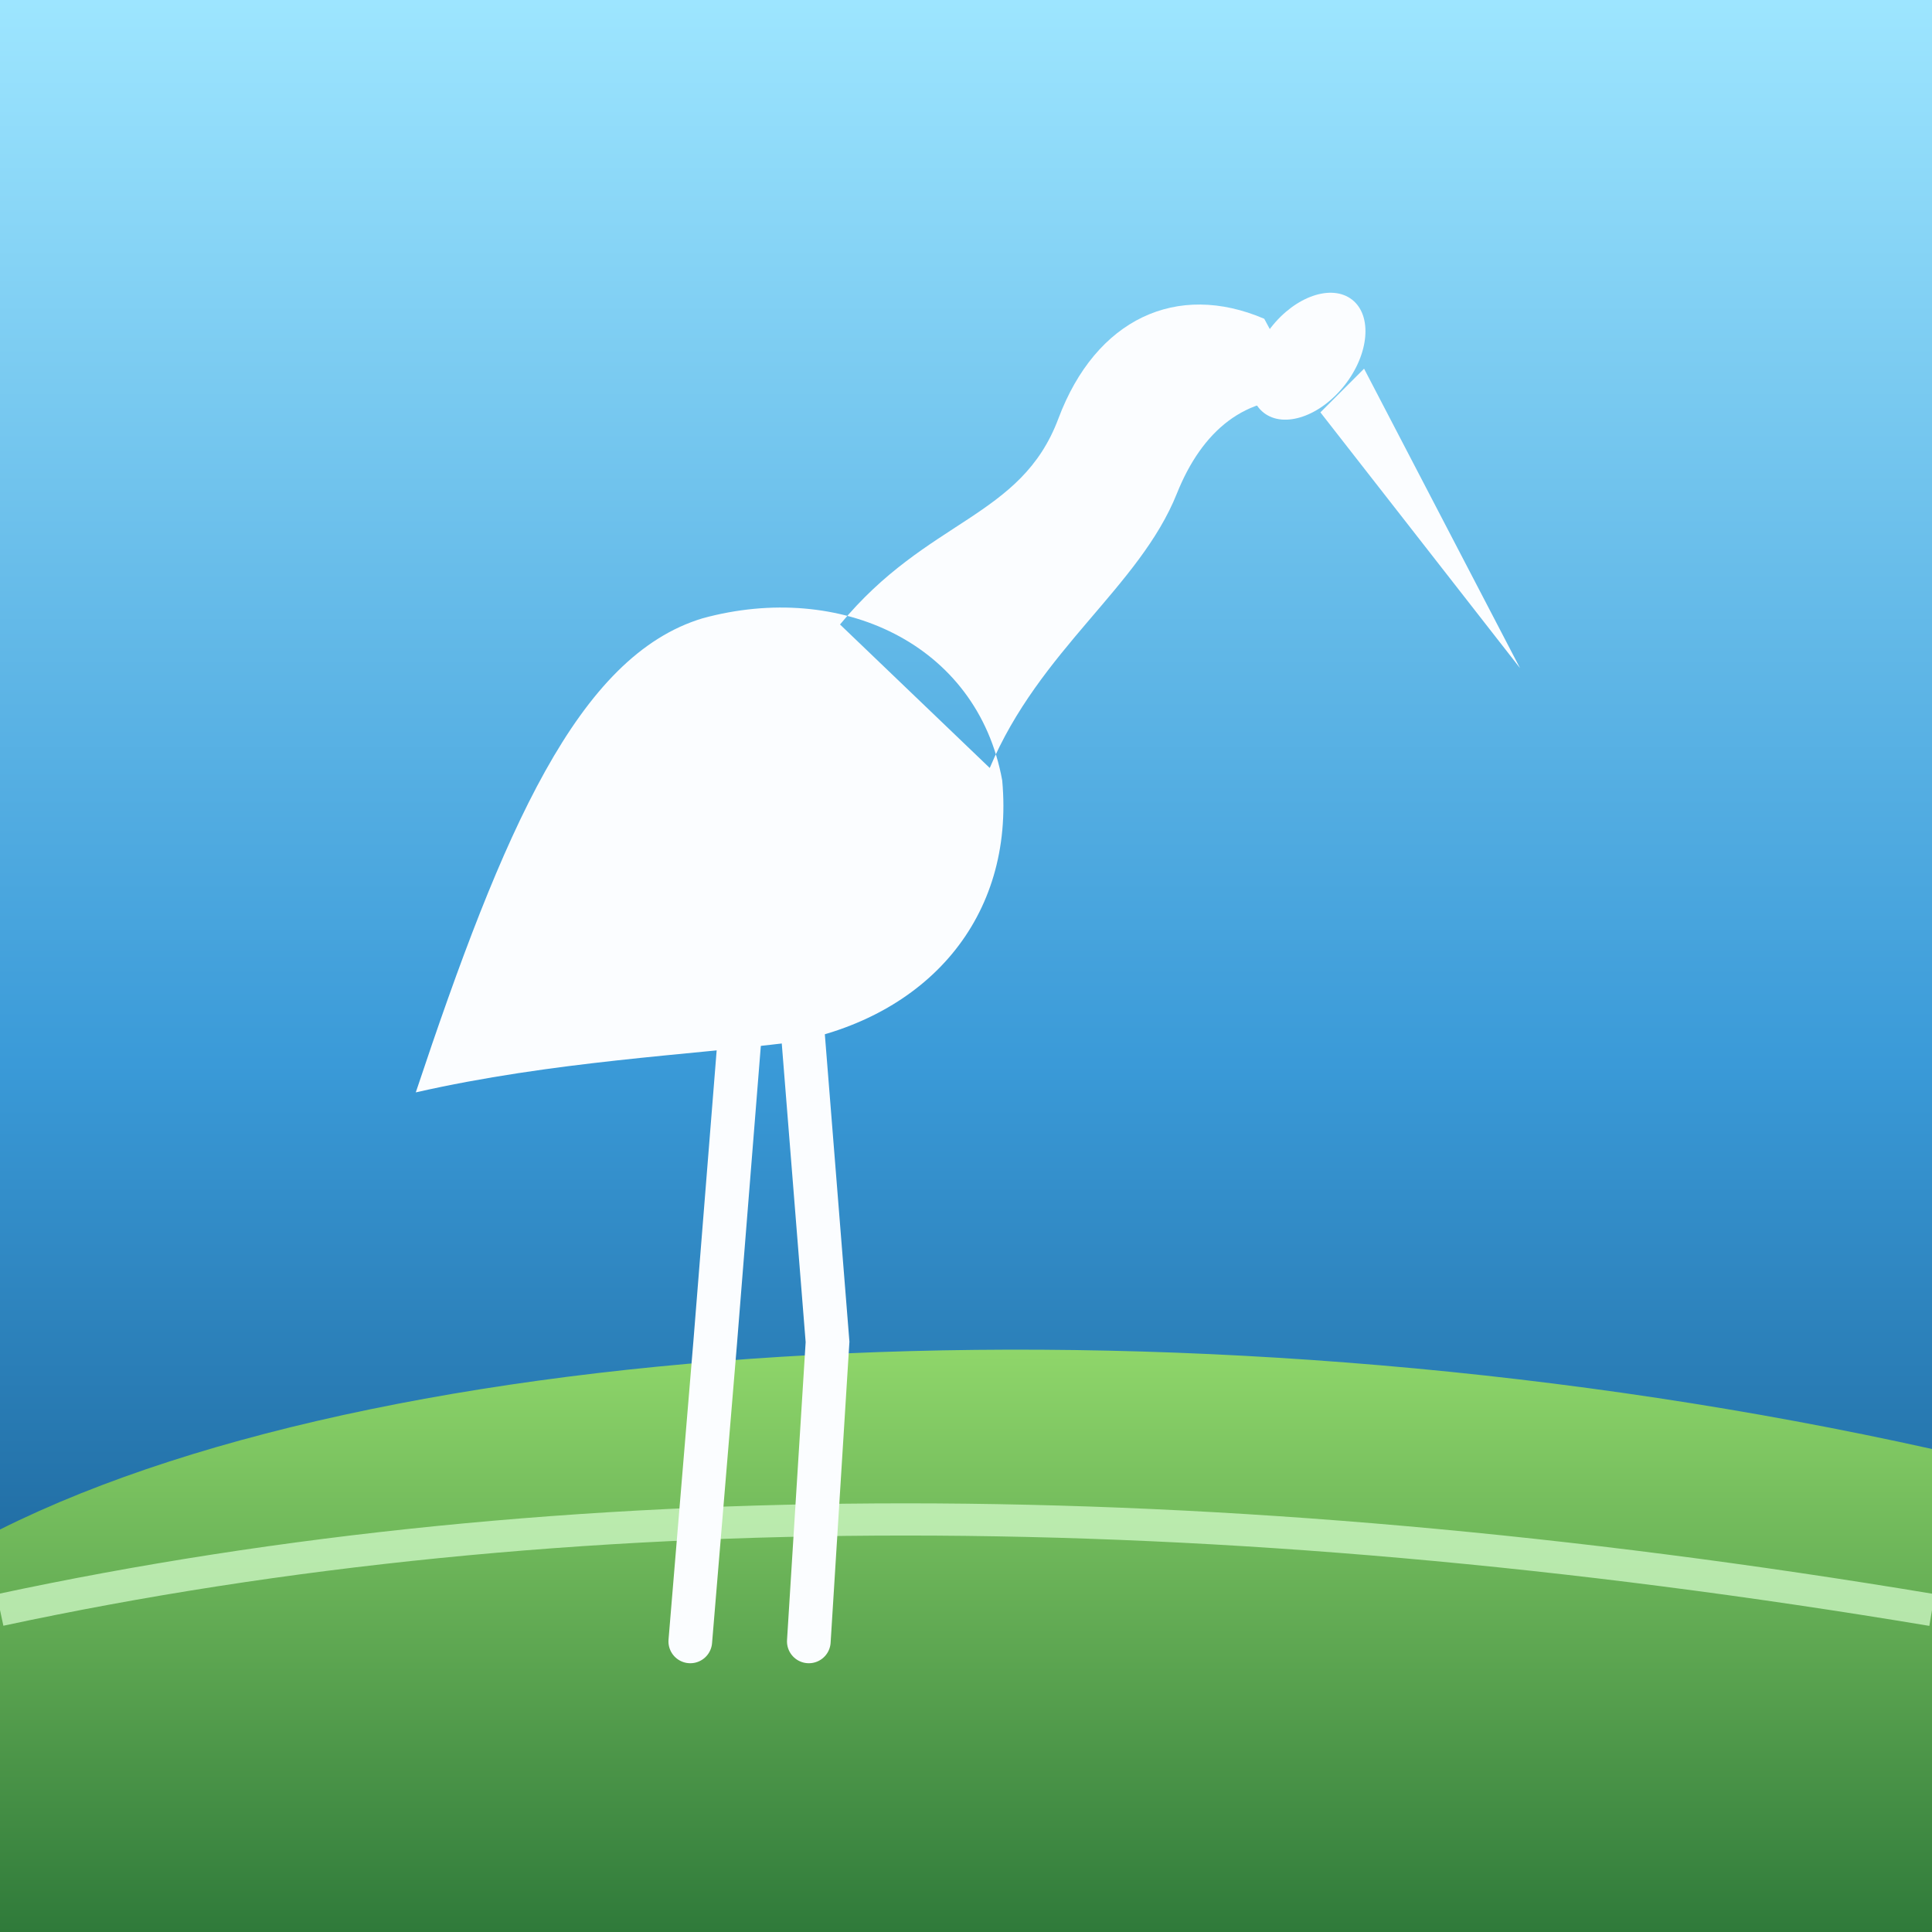
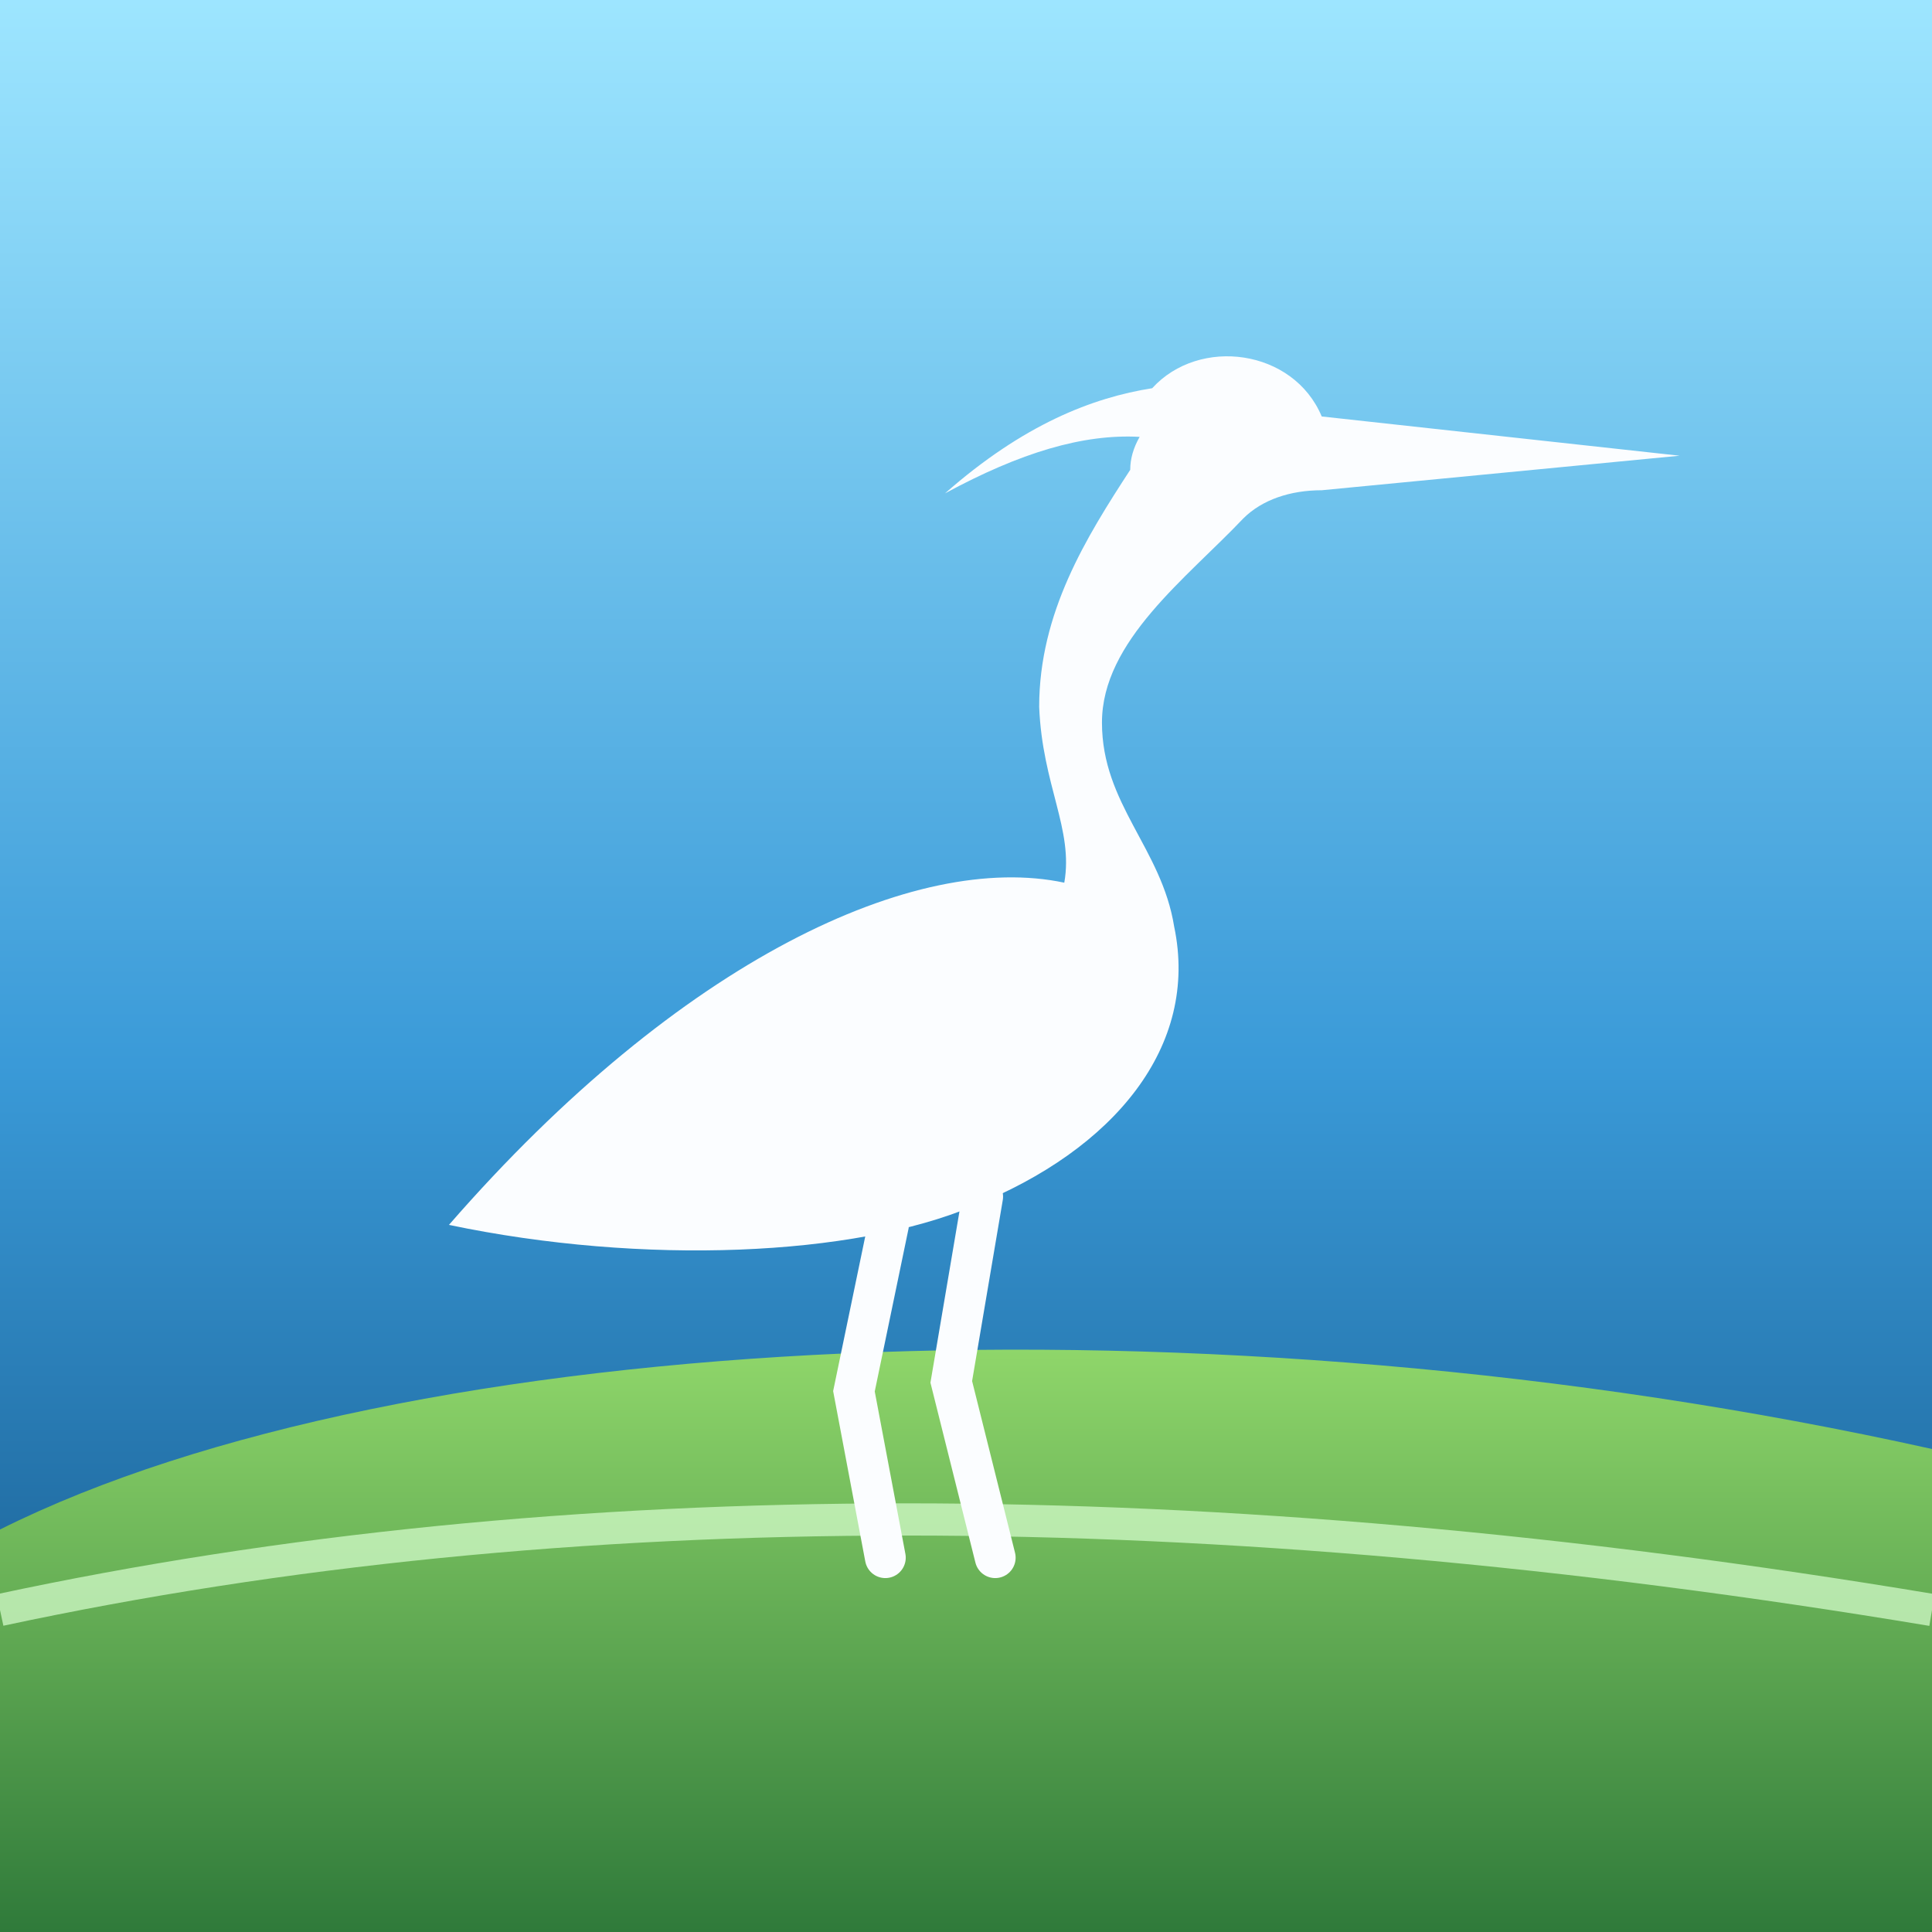
<svg xmlns="http://www.w3.org/2000/svg" viewBox="0 0 48 48" width="48" height="48">
  <defs>
    <linearGradient id="us" x1="0" y1="0" x2="0" y2="1">
      <stop offset="0" stop-color="#9ee6ff" />
      <stop offset="0.55" stop-color="#3a9ad8" />
      <stop offset="1" stop-color="#0d4a7a" />
    </linearGradient>
    <linearGradient id="gr" x1="0" y1="0" x2="0" y2="1">
      <stop offset="0" stop-color="#8fd66a" />
      <stop offset="1" stop-color="#2f7a3a" />
    </linearGradient>
  </defs>
  <rect width="48" height="48" fill="url(#us)" />
  <path d="M0 38c10-5 30-6 48-2v12H0z" fill="url(#gr)" />
  <path d="M0 40c14-3 30-3 48 0" stroke="#d8ffd0" stroke-width="0.8" fill="none" opacity="0.7" />
-   <g transform="translate(40.4 -2) scale(-0.155 0.155)">
-     <path d="M100 138 C104 116 126 106 148 112 C168 118 180 146 194 188 C172 183 150 182 134 180 C112 176 98 160 100 138 Z M126 113 C112 96 97 96 91 80 C85 64 72 58 58 64 L51 77 C61 76 68 82 72 92 C78 107 94 117 102 136 Z M42 72 L49 79 L17 120 Z" fill="#fbfdff" />
-     <ellipse cx="51" cy="70" rx="11.5" ry="7.5" transform="rotate(52 51 70)" fill="#fbfdff" />
-     <path d="M132 178 L128 228 L131 276 M142 178 L146 228 L150 276" stroke="#fbfdff" stroke-width="7" fill="none" stroke-linecap="round" />
+   <g transform="translate(-6.5 -5.5) scale(0.26)">
+     <g fill="#fbfdff">
+       <path d="M97 23.4 L74.2 20.9 C72.4 16.6 66.4 15.8 63.4 19.1 C59.6 19.7 55.2 21.4 50.2 25.8 C55 23.2 59 22 62.6 22.2 C62.2 22.9 62 23.6 62 24.3 C59.2 28.6 56.2 33.4 56.2 39.4 C56.4 44.4 58.4 47.2 57.8 50.6 C48.4 48.6 33.4 55.4 18.6 72.4 C31 75 44.4 74.4 52 71.2 C61 67.6 66.4 61 64.8 53.4 C64 48.4 60.2 45.6 60.2 40.4 C60.2 35.2 65.6 31.2 69.2 27.4 C70.4 26.2 72.2 25.6 74.2 25.6 Z" transform="translate(40 29.6) scale(1.5)" />
+     </g>
+     <path d="M46.6 72.4 L44.4 83 L46.4 93.6 M52.6 70.6 L50.6 82.4 L53.4 93.6" transform="translate(40 29.6) scale(1.5)" stroke="#fbfdff" stroke-width="2.6" fill="none" stroke-linecap="round" />
  </g>
</svg>
